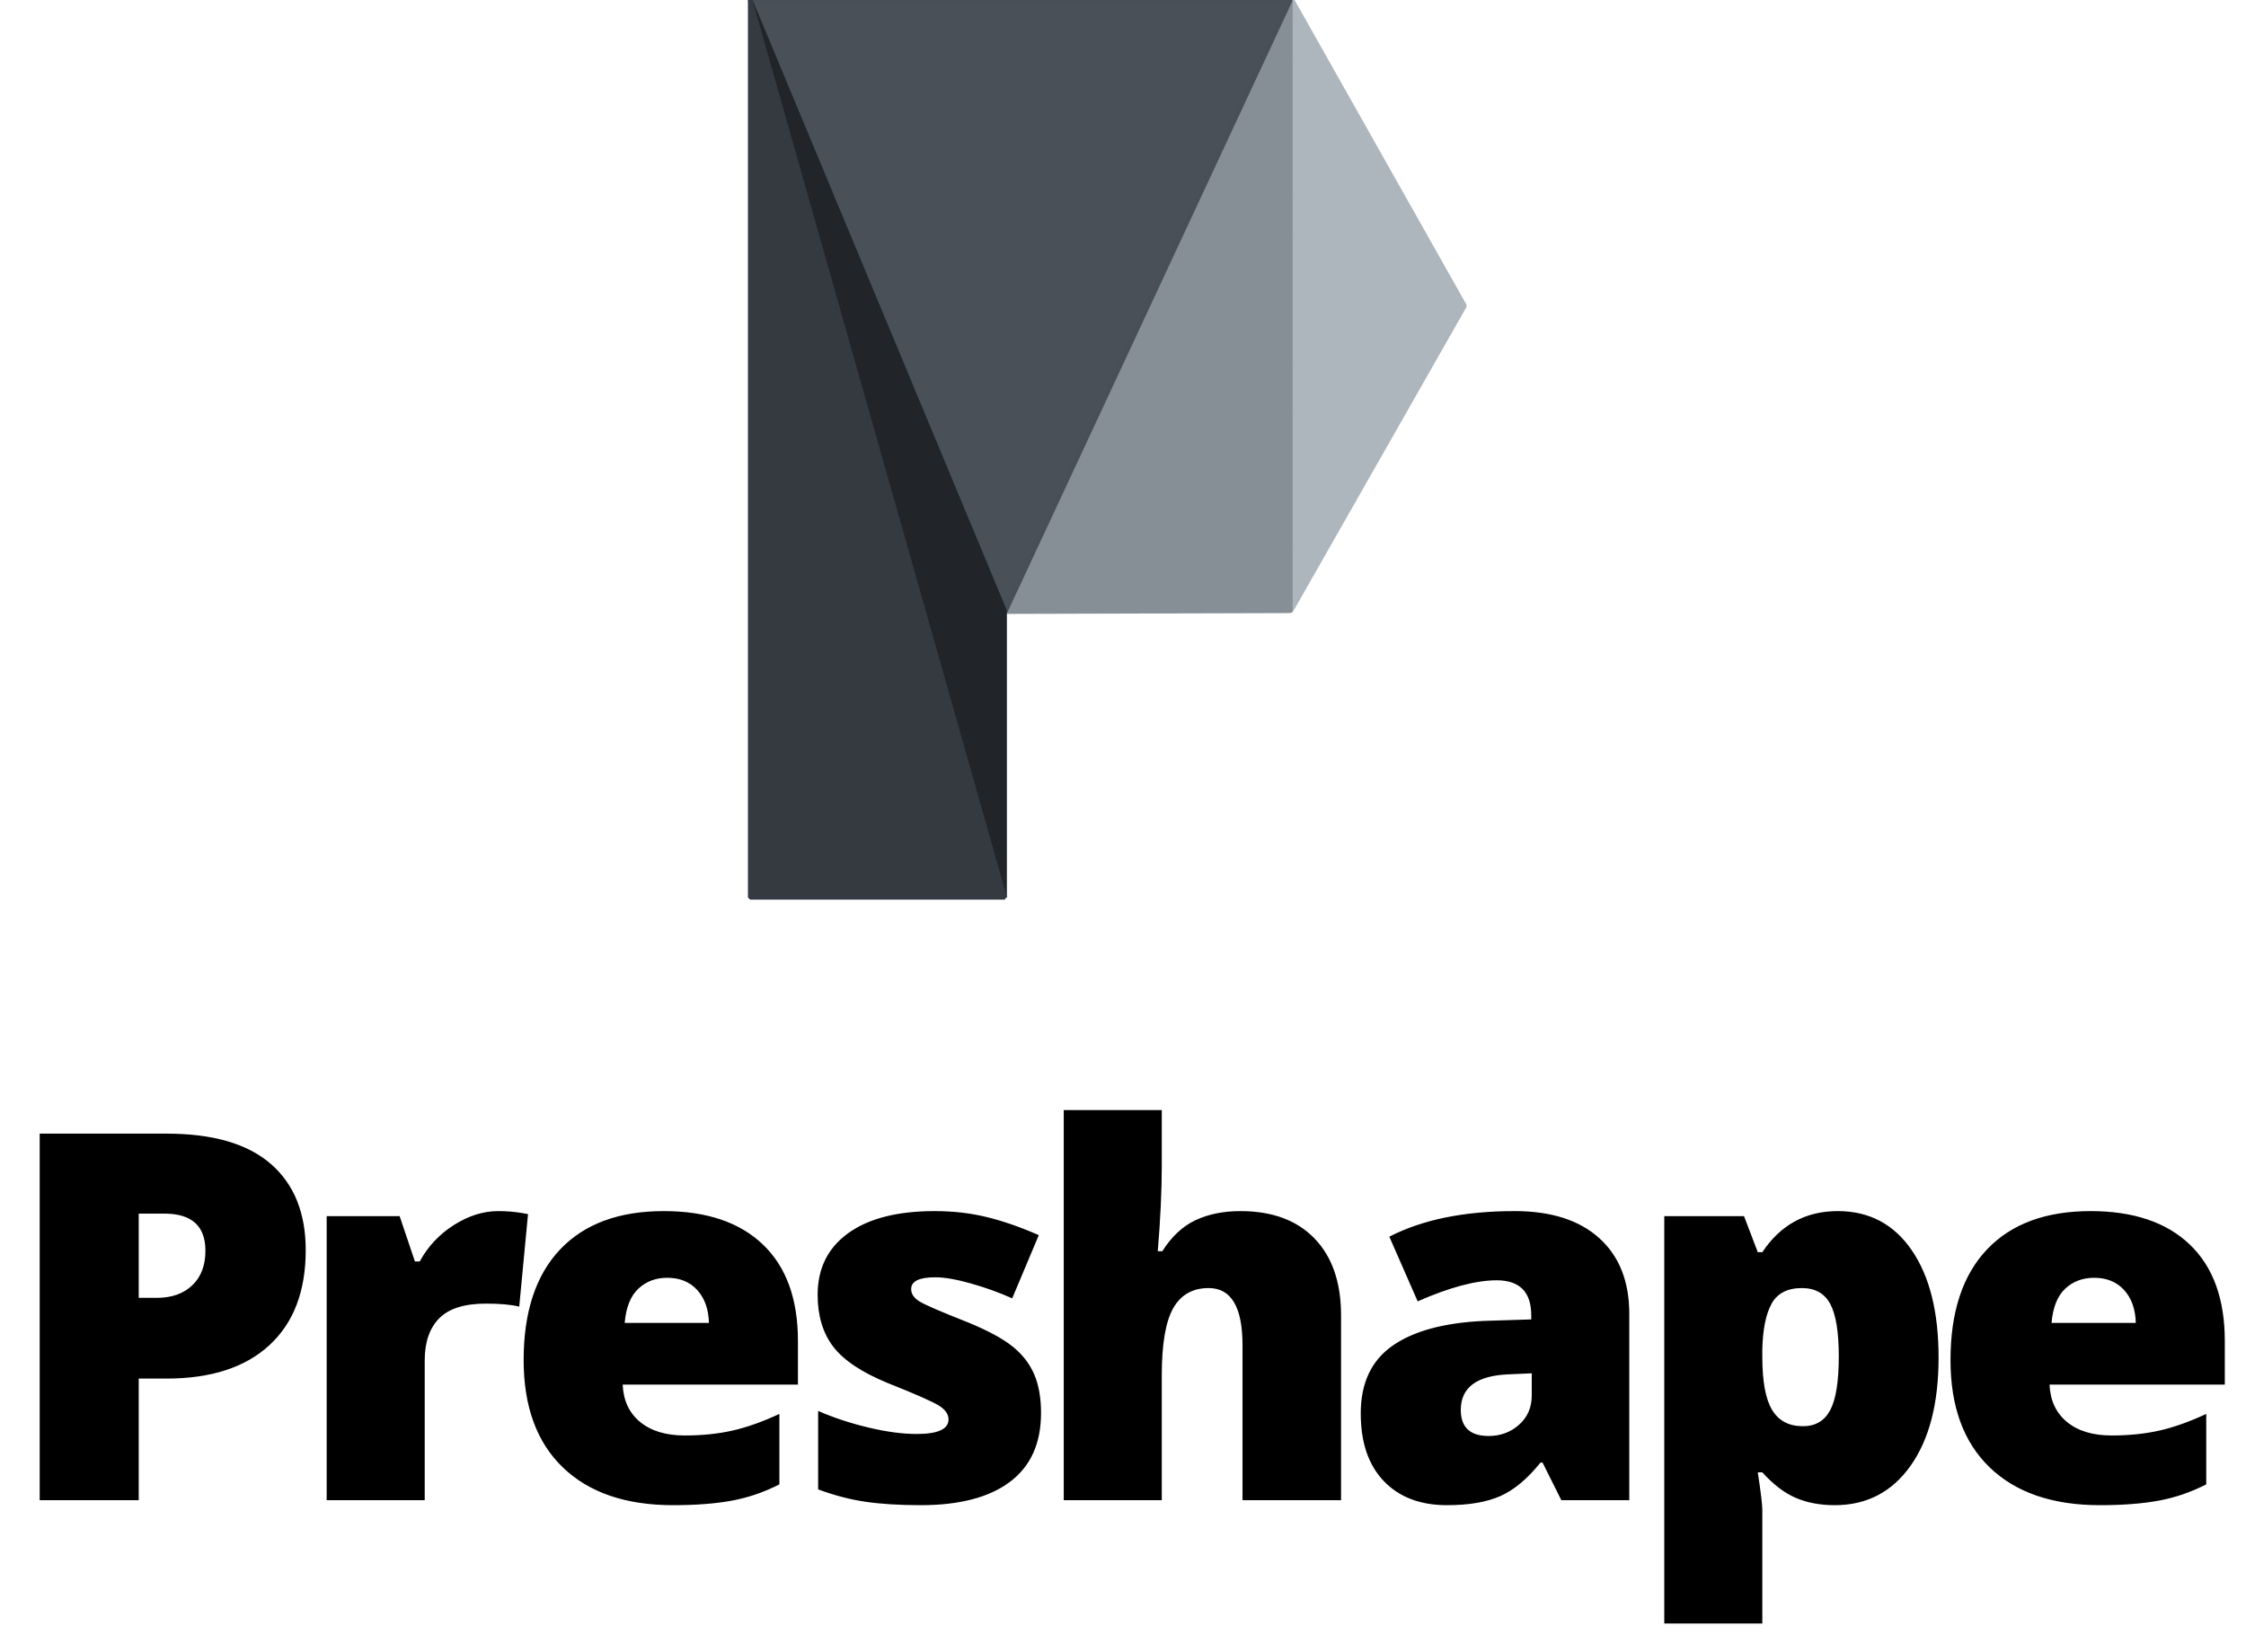
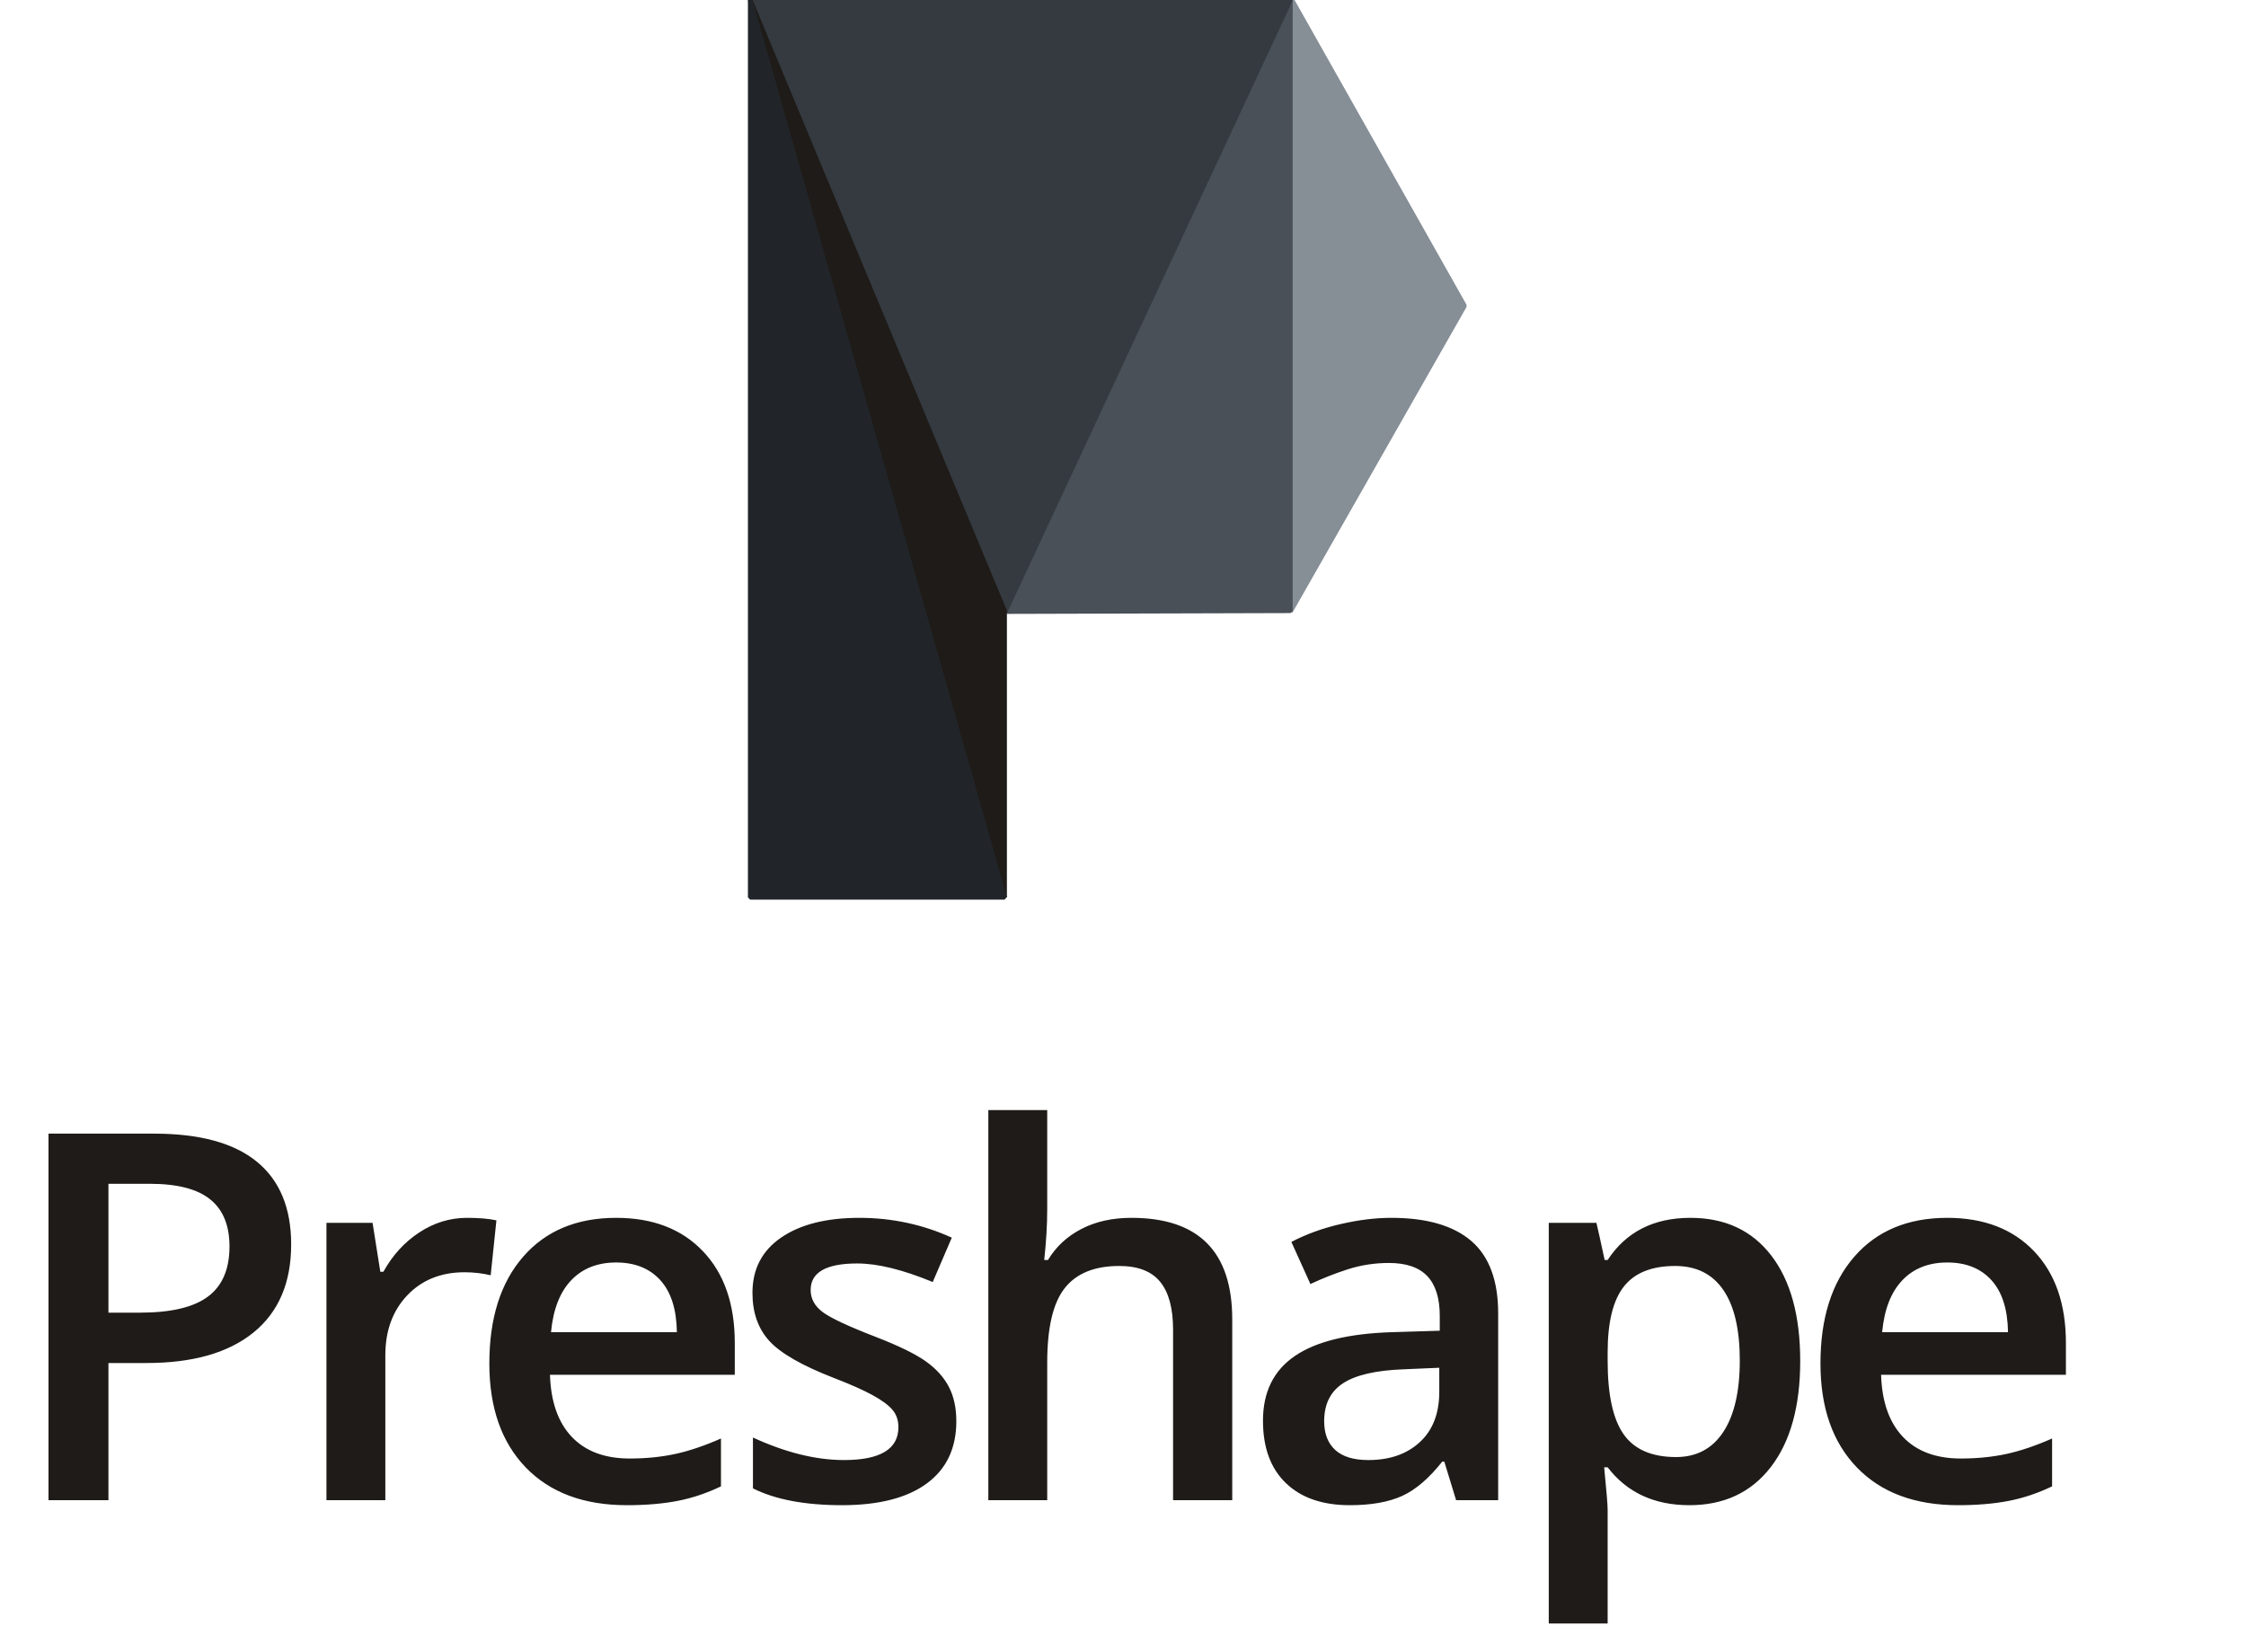
<svg xmlns="http://www.w3.org/2000/svg" width="503px" height="370px" viewBox="0 0 503 370" version="1.1">
  <g id="logo-with-text" stroke="none" stroke-width="1" fill="none" fill-rule="evenodd">
-     <path d="M68.468,280.016 C68.468,289.188 65.763,296.272 60.354,301.27 C54.944,306.267 47.261,308.766 37.303,308.766 L31.07,308.766 L31.07,336 L8.89,336 L8.89,253.905 L37.303,253.905 C47.673,253.905 55.459,256.17 60.663,260.7 C65.866,265.229 68.468,271.668 68.468,280.016 Z M31.07,290.685 L35.113,290.685 C38.445,290.685 41.094,289.749 43.059,287.877 C45.024,286.006 46.007,283.423 46.007,280.128 C46.007,274.588 42.937,271.818 36.798,271.818 L31.07,271.818 L31.07,290.685 Z M111.568,271.256 C113.477,271.256 115.293,271.406 117.015,271.706 L118.25,271.93 L116.285,292.65 C114.488,292.201 111.999,291.977 108.817,291.977 C104.025,291.977 100.543,293.072 98.372,295.261 C96.201,297.451 95.115,300.605 95.115,304.723 L95.115,336 L73.16,336 L73.16,272.379 L89.5,272.379 L92.925,282.543 L93.992,282.543 C95.827,279.174 98.382,276.45 101.657,274.373 C104.933,272.295 108.236,271.256 111.568,271.256 Z M150.738,337.123 C140.143,337.123 131.917,334.306 126.059,328.672 C120.2,323.038 117.271,315.018 117.271,304.611 C117.271,293.867 119.985,285.622 125.413,279.876 C130.841,274.129 138.59,271.256 148.66,271.256 C158.243,271.256 165.646,273.755 170.868,278.753 C176.09,283.75 178.701,290.947 178.701,300.343 L178.701,310.114 L139.451,310.114 C139.601,313.67 140.902,316.459 143.354,318.48 C145.806,320.502 149.147,321.513 153.377,321.513 C157.233,321.513 160.779,321.148 164.018,320.418 C167.256,319.688 170.765,318.443 174.546,316.684 L174.546,332.462 C171.102,334.222 167.546,335.438 163.877,336.112 C160.209,336.786 155.829,337.123 150.738,337.123 Z M149.446,286.193 C146.863,286.193 144.701,287.007 142.96,288.635 C141.22,290.264 140.2,292.819 139.9,296.3 L158.767,296.3 C158.693,293.231 157.822,290.779 156.156,288.944 C154.49,287.11 152.254,286.193 149.446,286.193 Z M233.144,316.459 C233.144,323.272 230.823,328.419 226.182,331.901 C221.54,335.382 214.876,337.123 206.191,337.123 C201.474,337.123 197.375,336.87 193.894,336.365 C190.412,335.86 186.856,334.933 183.225,333.585 L183.225,316.01 C186.632,317.507 190.366,318.743 194.427,319.716 C198.489,320.689 202.111,321.176 205.293,321.176 C210.047,321.176 212.424,320.09 212.424,317.919 C212.424,316.796 211.76,315.795 210.431,314.915 C209.102,314.035 205.237,312.322 198.835,309.777 C192.995,307.381 188.915,304.658 186.594,301.607 C184.273,298.556 183.113,294.691 183.113,290.011 C183.113,284.096 185.396,279.492 189.963,276.198 C194.53,272.903 200.988,271.256 209.336,271.256 C213.529,271.256 217.469,271.715 221.156,272.632 C224.843,273.549 228.671,274.888 232.639,276.647 L226.687,290.797 C223.767,289.487 220.679,288.373 217.422,287.456 C214.165,286.539 211.507,286.081 209.448,286.081 C205.854,286.081 204.058,286.96 204.058,288.72 C204.058,289.805 204.685,290.732 205.939,291.499 C207.193,292.267 210.814,293.83 216.804,296.188 C221.259,298.022 224.581,299.819 226.771,301.579 C228.961,303.338 230.571,305.406 231.6,307.783 C232.63,310.161 233.144,313.052 233.144,316.459 Z M278.266,336 L278.266,301.298 C278.266,292.763 275.739,288.495 270.686,288.495 C267.092,288.495 264.443,290.002 262.74,293.015 C261.037,296.029 260.185,301.036 260.185,308.036 L260.185,336 L238.229,336 L238.229,248.627 L260.185,248.627 L260.185,261.037 C260.185,266.652 259.886,273.053 259.287,280.241 L260.297,280.241 C262.394,276.946 264.883,274.625 267.766,273.278 C270.648,271.93 273.999,271.256 277.817,271.256 C284.93,271.256 290.461,273.306 294.41,277.405 C298.359,281.504 300.334,287.241 300.334,294.616 L300.334,336 L278.266,336 Z M349.667,336 L345.456,327.577 L345.006,327.577 C342.049,331.246 339.036,333.754 335.966,335.102 C332.896,336.449 328.928,337.123 324.062,337.123 C318.072,337.123 313.355,335.326 309.911,331.732 C306.467,328.139 304.745,323.085 304.745,316.571 C304.745,309.796 307.104,304.751 311.82,301.438 C316.537,298.125 323.369,296.263 332.316,295.851 L342.929,295.514 L342.929,294.616 C342.929,289.375 340.346,286.754 335.18,286.754 C330.538,286.754 324.642,288.327 317.492,291.471 L311.147,276.984 C318.559,273.166 327.917,271.256 339.223,271.256 C347.384,271.256 353.701,273.278 358.174,277.321 C362.648,281.364 364.884,287.016 364.884,294.279 L364.884,336 L349.667,336 Z M333.383,321.625 C336.041,321.625 338.315,320.783 340.205,319.098 C342.096,317.414 343.041,315.224 343.041,312.528 L343.041,307.587 L337.987,307.812 C330.762,308.074 327.15,310.731 327.15,315.785 C327.15,319.678 329.228,321.625 333.383,321.625 Z M410.904,337.123 C407.685,337.123 404.803,336.59 402.257,335.523 C399.711,334.456 397.185,332.537 394.676,329.767 L393.666,329.767 C394.34,334.222 394.676,336.992 394.676,338.078 L394.676,363.627 L372.721,363.627 L372.721,272.379 L390.577,272.379 L393.666,280.465 L394.676,280.465 C398.757,274.326 404.391,271.256 411.578,271.256 C418.616,271.256 424.138,274.176 428.143,280.016 C432.149,285.856 434.152,293.867 434.152,304.049 C434.152,314.307 432.065,322.383 427.891,328.279 C423.717,334.175 418.055,337.123 410.904,337.123 Z M403.549,288.495 C400.329,288.495 398.074,289.646 396.782,291.948 C395.491,294.251 394.789,297.667 394.676,302.196 L394.676,303.937 C394.676,309.403 395.406,313.352 396.866,315.785 C398.326,318.218 400.629,319.435 403.773,319.435 C406.581,319.435 408.621,318.228 409.894,315.813 C411.167,313.399 411.803,309.403 411.803,303.825 C411.803,298.359 411.167,294.438 409.894,292.061 C408.621,289.684 406.506,288.495 403.549,288.495 Z M470.289,337.123 C459.695,337.123 451.469,334.306 445.61,328.672 C439.751,323.038 436.822,315.018 436.822,304.611 C436.822,293.867 439.536,285.622 444.964,279.876 C450.392,274.129 458.141,271.256 468.211,271.256 C477.795,271.256 485.197,273.755 490.419,278.753 C495.642,283.75 498.253,290.947 498.253,300.343 L498.253,310.114 L459.002,310.114 C459.152,313.67 460.453,316.459 462.905,318.48 C465.357,320.502 468.698,321.513 472.928,321.513 C476.784,321.513 480.331,321.148 483.569,320.418 C486.807,319.688 490.317,318.443 494.097,316.684 L494.097,332.462 C490.653,334.222 487.097,335.438 483.429,336.112 C479.76,336.786 475.38,337.123 470.289,337.123 Z M468.997,286.193 C466.414,286.193 464.252,287.007 462.512,288.635 C460.771,290.264 459.751,292.819 459.451,296.3 L478.319,296.3 C478.244,293.231 477.373,290.779 475.708,288.944 C474.042,287.11 471.805,286.193 468.997,286.193 Z" id="Preshape" fill="#000000" fill-rule="nonzero" />
-     <polygon id="Path-4" stroke="#ADB5BD" fill="#ADB5BD" stroke-linejoin="bevel" points="289 137 328 68.5 289.351 0" />
-     <polygon id="Rectangle" stroke="#868E96" fill="#868E96" stroke-linejoin="bevel" points="288.655 0 289 0.073 289 136.816 225 137" />
-     <polygon id="Path-3" stroke="#484F58" fill="#495057" stroke-linejoin="bevel" points="225.129 137 289 0 168 0" />
-     <polygon id="Path-2" stroke="#202529" fill="#212529" stroke-linejoin="bevel" points="225 201 225 136.844 168 0" />
-     <polygon id="Path" stroke="#343A41" fill="#343A40" stroke-linejoin="bevel" points="225 201 168 0 168 201" />
+     <polygon id="Path-4" stroke="#868E96" fill="#868E96" stroke-linejoin="bevel" points="289 137 328 68.5 289.351 0" />
+     <polygon id="Rectangle" stroke="#495057" fill="#495057" stroke-linejoin="bevel" points="288.655 0 289 0.073 289 136.816 225 137" />
+     <polygon id="Path-3" stroke="#343A40" fill="#343A40" stroke-linejoin="bevel" points="225.129 137 289 0 168 0" />
+     <polygon id="Path-2" stroke="#1E1B18" fill="#1E1B18" stroke-linejoin="bevel" points="225 201 225 136.844 168 0" />
+     <polygon id="Path" stroke="#212529" fill="#212529" stroke-linejoin="bevel" points="225 201 168 0 168 201" />
+     <text id="Preshape" font-family="OpenSans-ExtraBold, Open Sans" font-size="115" font-weight="600" letter-spacing="-7.1" fill="#1E1B18">
+       <tspan x="0.018" y="336">Preshape</tspan>
+     </text>
  </g>
</svg>
